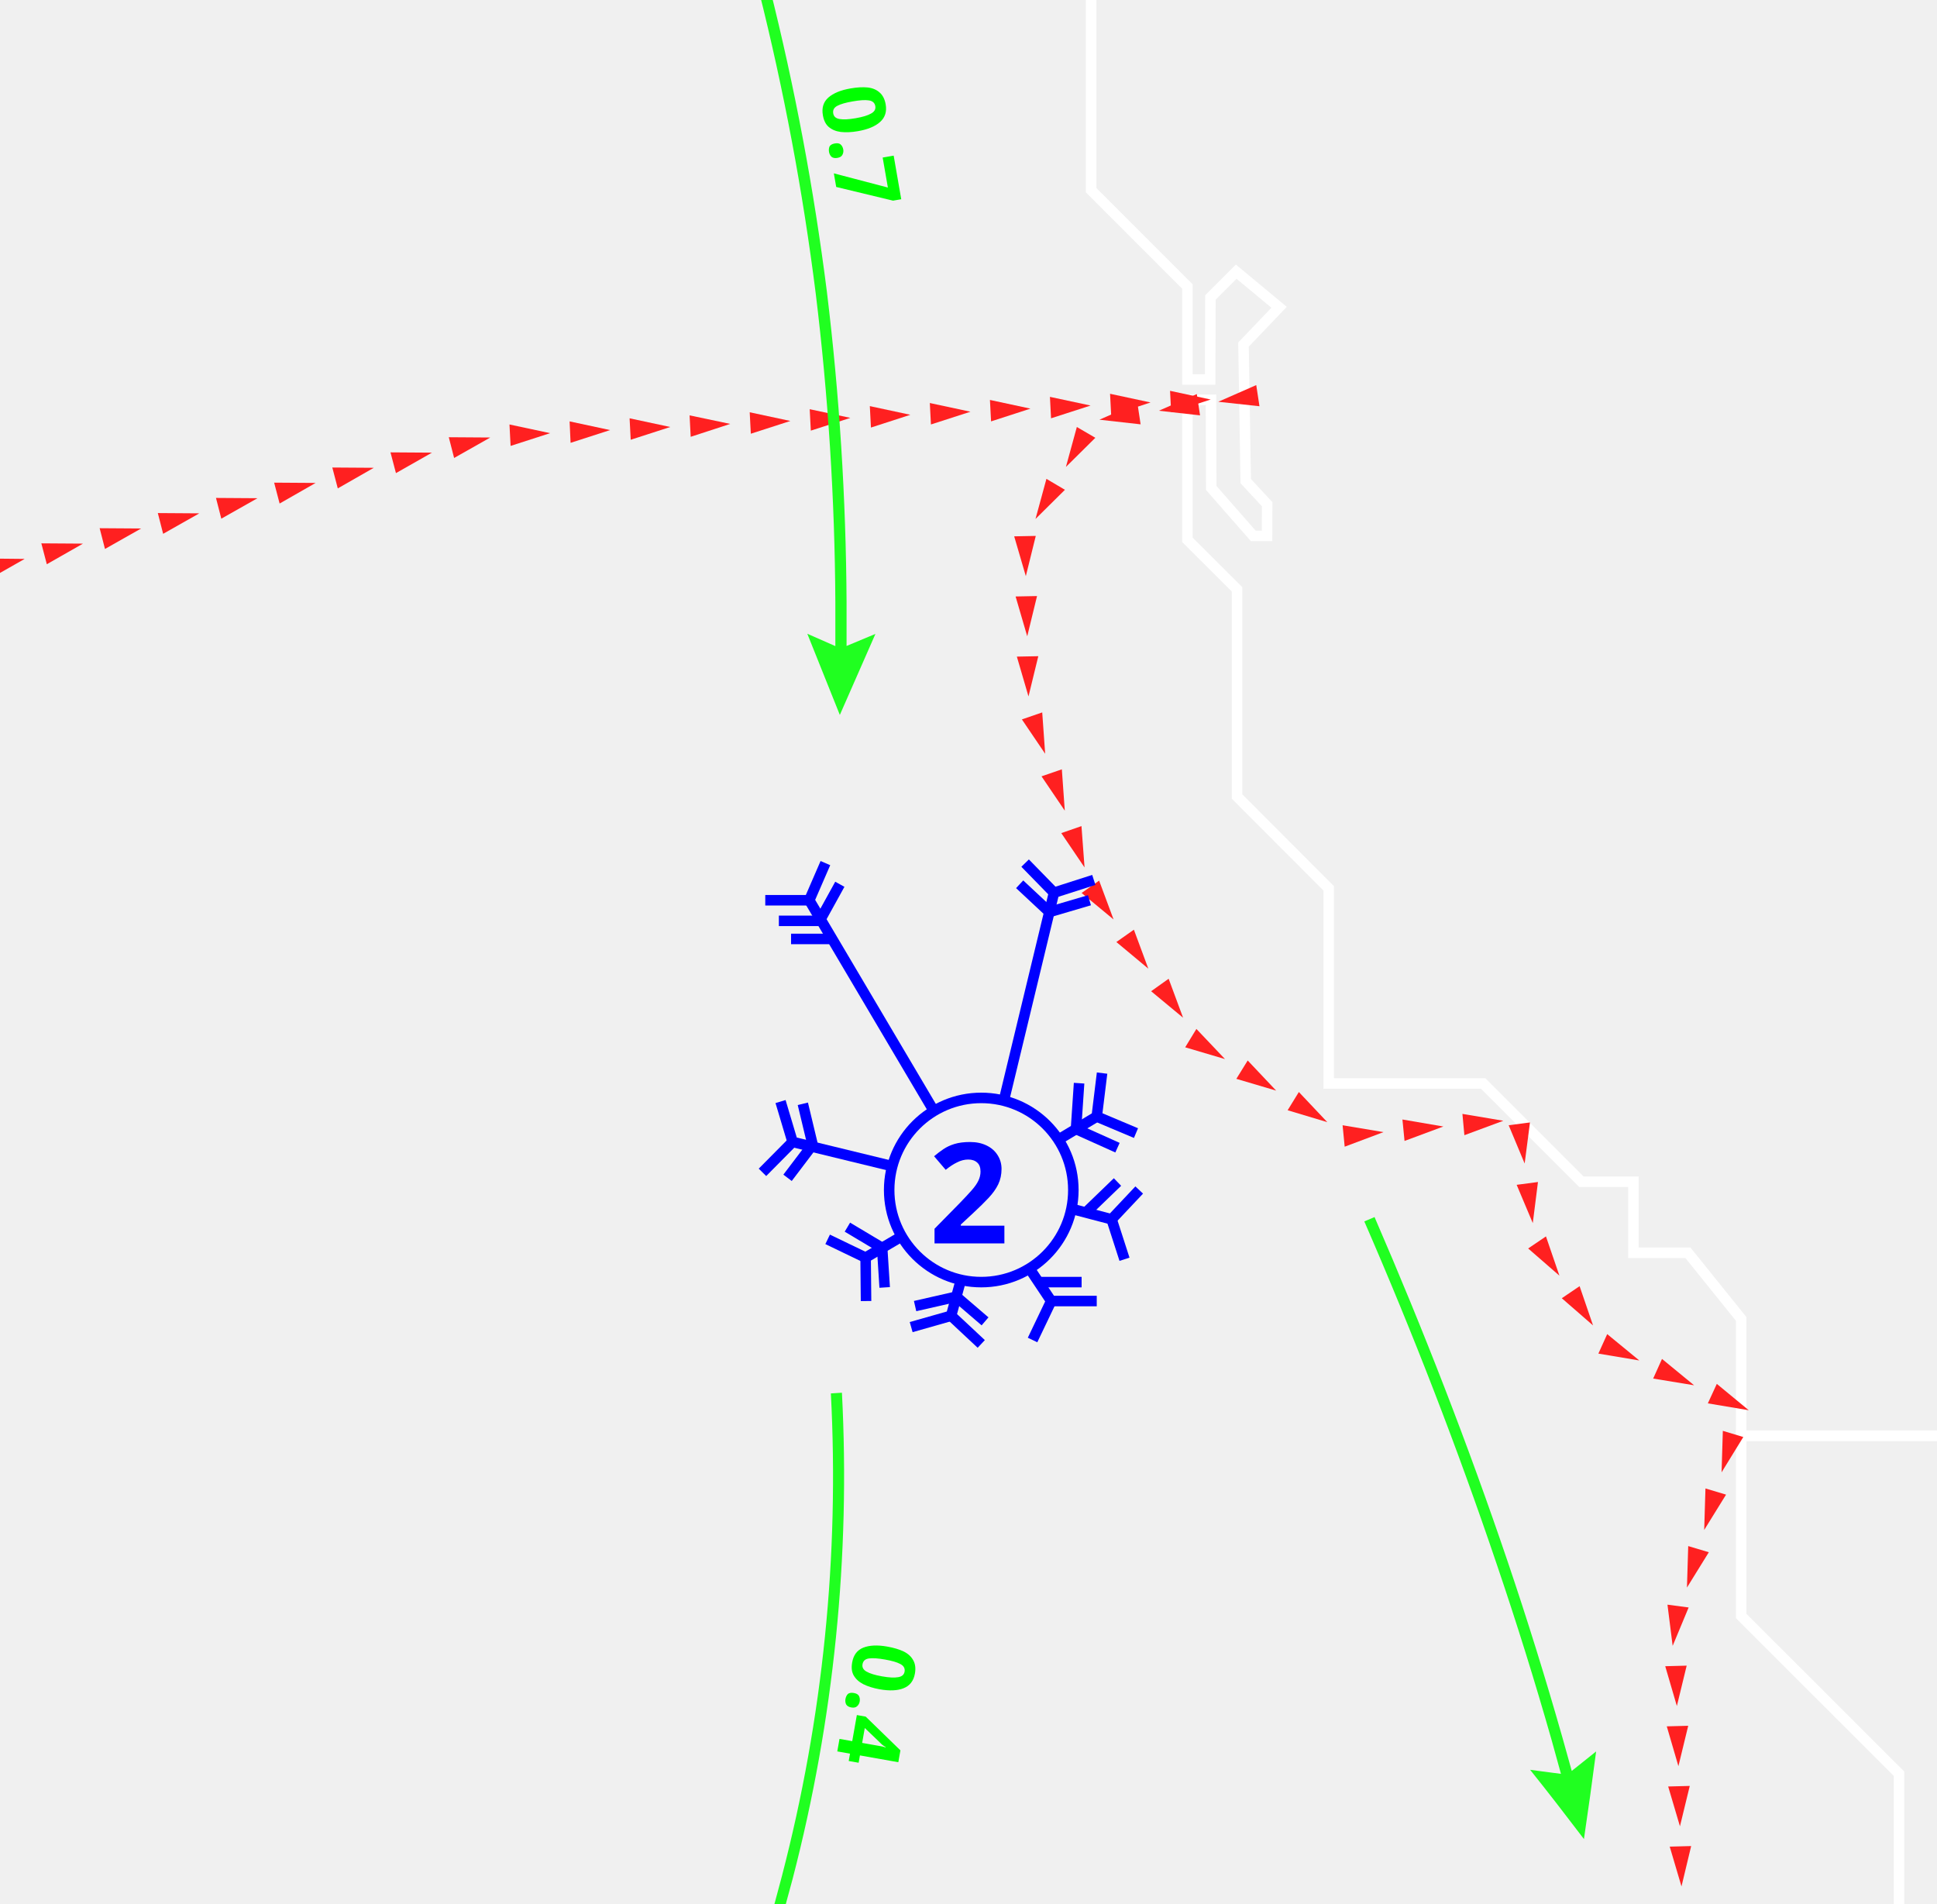
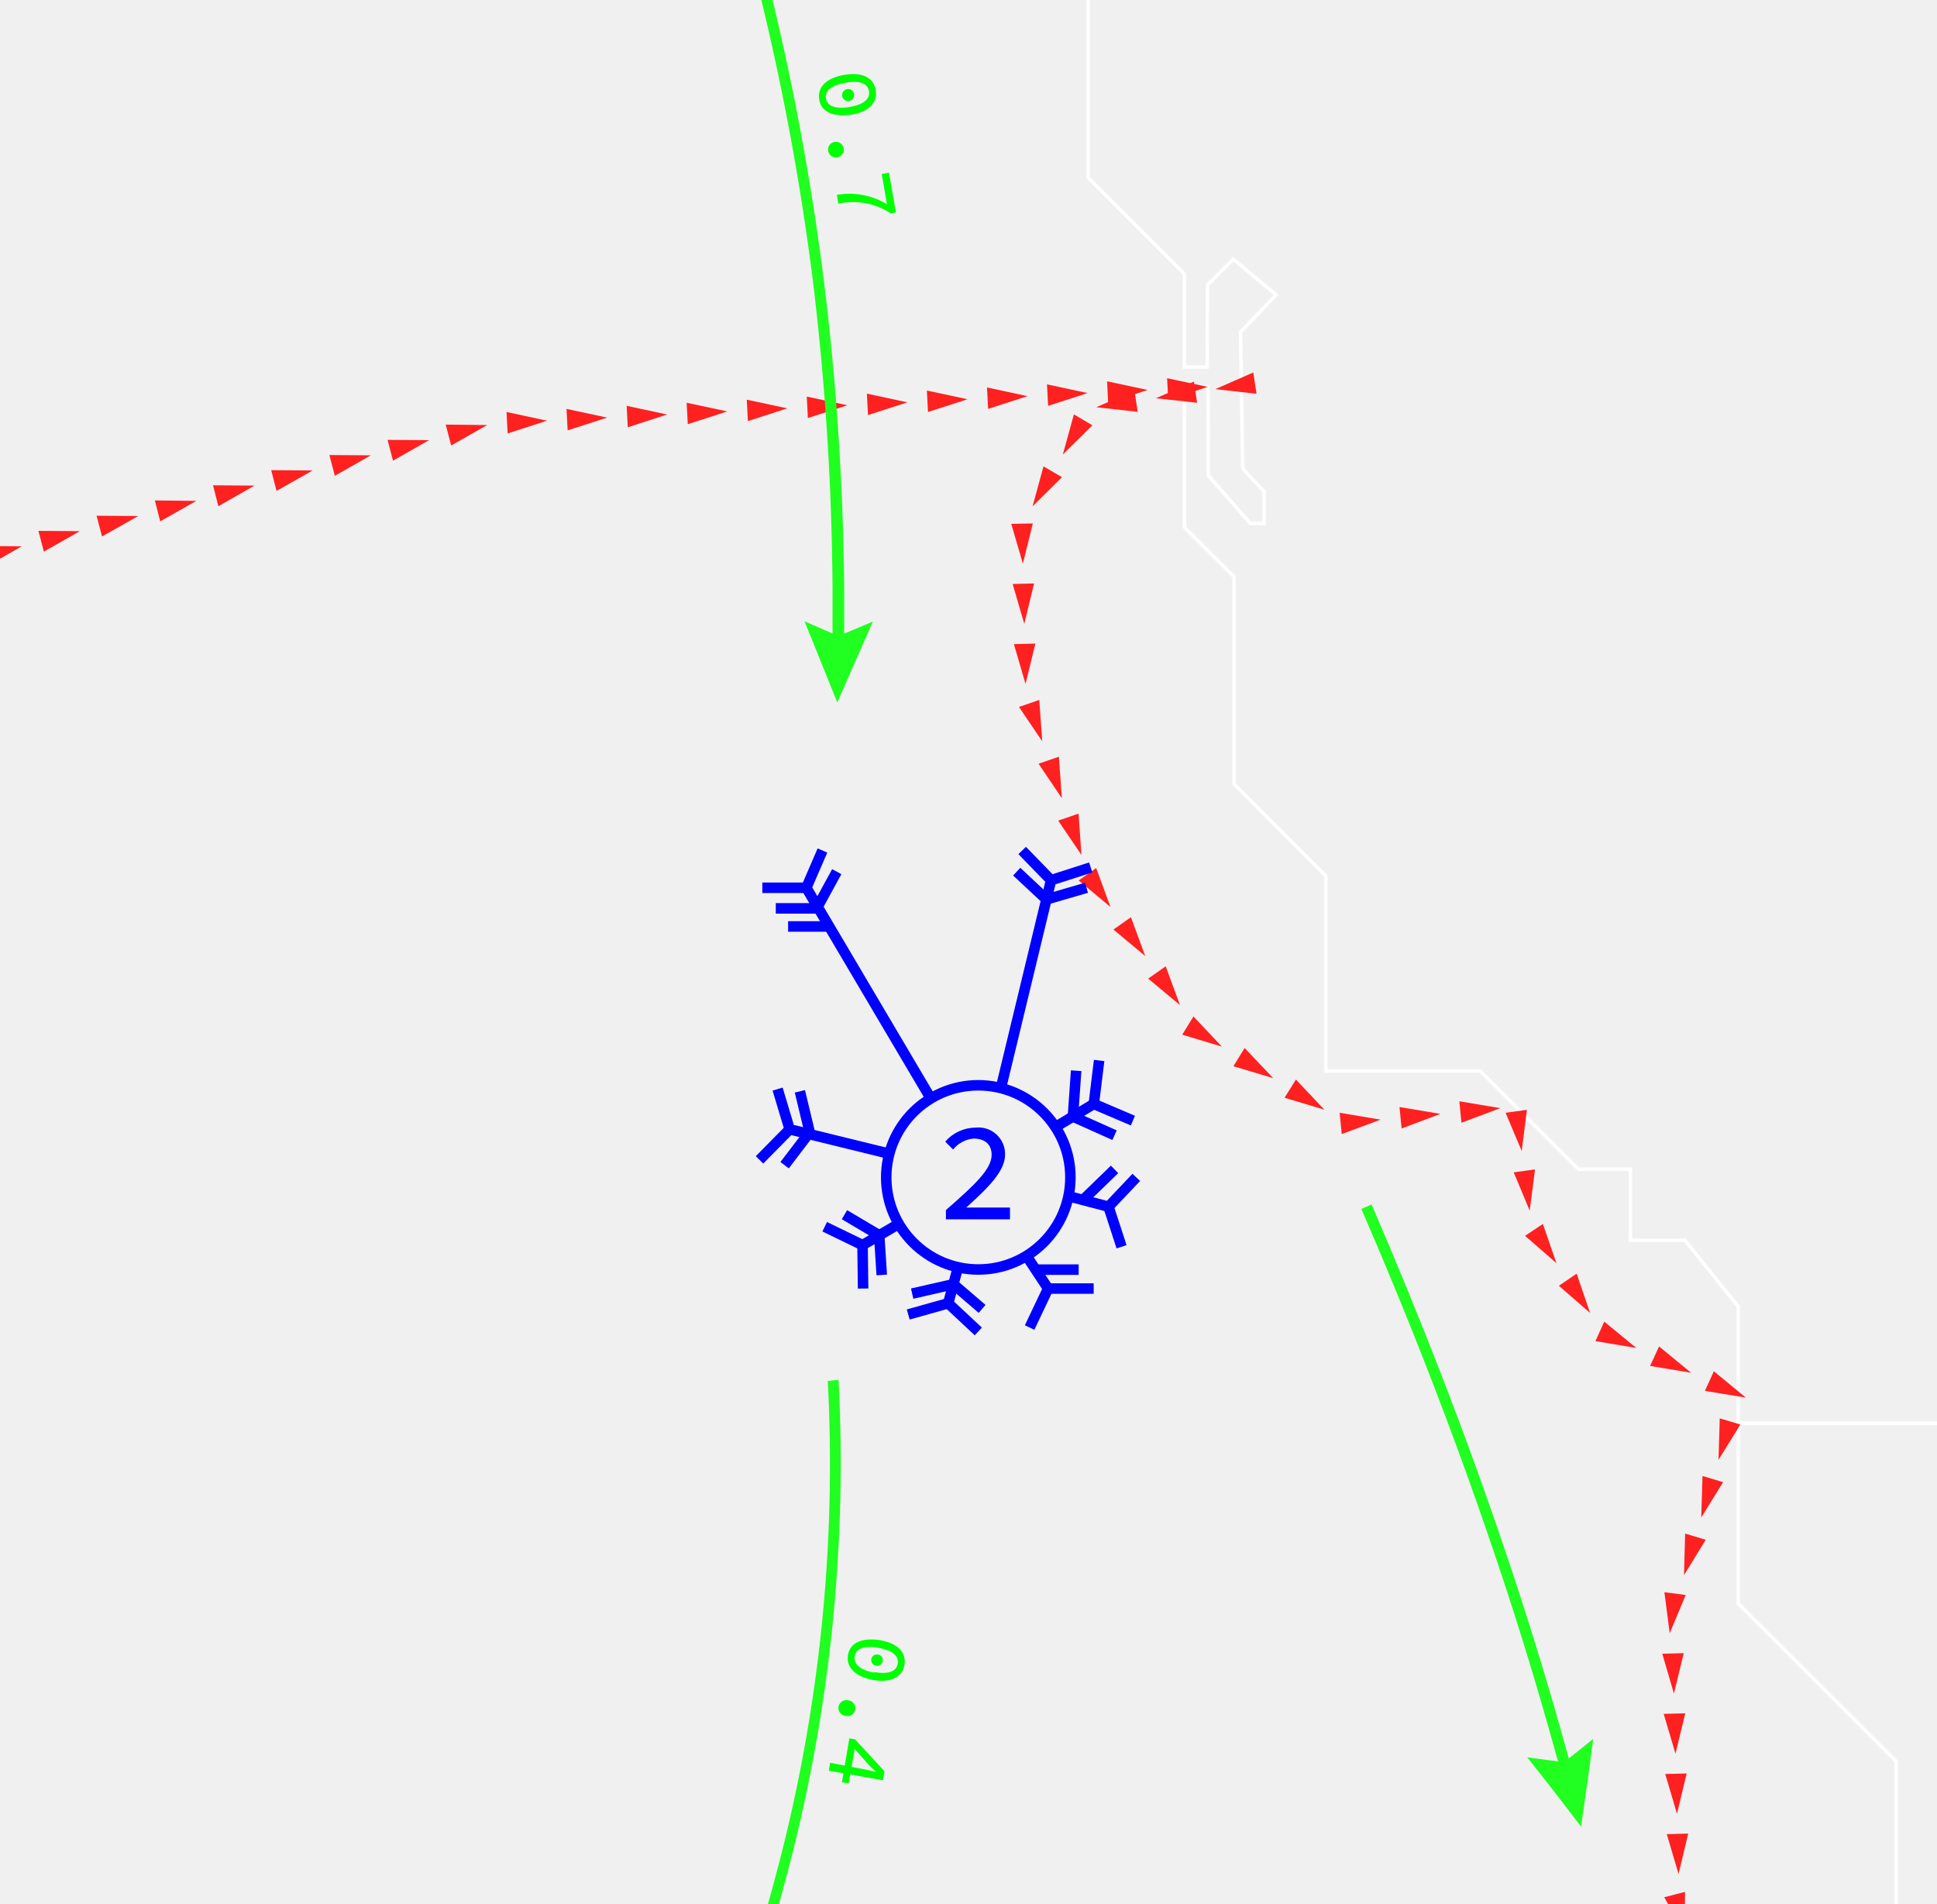
<svg xmlns="http://www.w3.org/2000/svg" viewBox="0 0 138.2 135.8">
  <defs>
-     <style>.cls-1,.cls-5{fill:none;stroke-miterlimit:10;stroke-width:0.75px;}.cls-1{stroke:#fff;}.cls-2{fill:#ff2020;}.cls-3{fill:#20ff20;}.cls-4{font-size:6.18px;fill:lime;}.cls-4,.cls-6{font-family:Noteworthy-Bold, Noteworthy;font-weight:700;}.cls-5{stroke:blue;}.cls-6{font-size:10px;fill:blue;}</style>
+     <style>.cls-1,.cls-5{fill:none;stroke-miterlimit:10;}.cls-1{stroke:#fff;stroke-width:0.25px;}.cls-2{fill:#ff2020;}.cls-3{fill:#20ff20;}.cls-4{fill:lime;}.cls-5{stroke:blue;stroke-width:0.75px;}.cls-6{fill:blue;}</style>
  </defs>
  <g id="World_Map" data-name="World Map">
-     <polygon class="cls-1" points="416.15 288.16 424.4 288.16 424.4 272.38 437.22 259.57 437.22 250.61 418.12 250.61 412.36 256.36 397.8 256.36 390.4 263.77 390.4 279.83 382.04 288.19 361.56 288.19 356.68 293.07 349.29 293.07 340.91 284.7 335.84 284.7 325.88 274.74 325.88 265.22 315.34 254.68 315.34 233.36 322.38 226.33 322.38 192.73 308.07 192.73 308.07 174.61 298.14 164.68 298.14 152.11 290.98 144.95 272.71 144.95 272.71 155.91 263.06 155.91 251.37 144.22 251.37 135.45 234.57 118.64 219.81 118.64 219.81 122.88 185.32 122.88 149.37 102.42 124.23 102.42 124.23 115.28 135.49 126.53 135.49 145.68 147.98 158.17 147.98 168.47 141.18 168.47 141.18 172.86 166.05 197.72 166.05 208.22 183.28 225.46 183.28 230.15 186.49 233.36 190.73 229.12 190.73 221.38 178.52 209.18 178.52 190.69 168.18 180.35 168.18 170.23 158.78 160.82 158.78 150.94 149.69 141.85 149.69 116.16 154.63 116.16 165.74 127.26 165.74 145.39 185.32 164.97 185.32 176.95 195.99 187.62 195.99 194.85 207.13 205.99 207.13 211.73 233.93 238.53 233.93 261.71 228.87 261.71 228.87 267.56 254.05 292.73 265.99 292.73 278.53 305.28 292.29 305.28 302.22 315.21 310.71 315.21 317.48 321.98 331.46 321.98 340.69 312.74 348.56 312.74 370.95 334.6 370.95 321.77 378.02 314.7 392.11 314.7 392.11 312.71 380.56 301.17 385.53 301.17 385.53 295.32 404.38 295.32 411.27 288.44 416.15 288.16" />
-     <polygon class="cls-1" points="322.38 192.73 328.96 186.15 328.96 174.03 342.78 160.21 357.18 160.21 367.81 149.58 389.33 149.58 399.65 159.91 412.71 159.91 412.71 146.85 418.26 141.29 450.71 141.29 463.42 154.01 471.17 146.26 476.43 146.26 486.37 156.2 486.37 181.63 494.69 189.96 494.69 200.33 503.83 209.47 512.23 201.07 512.23 183.67 508.07 179.51 508.07 161.17 504.08 157.19 504.08 132.04 512.25 123.87 512.25 119.18 518.5 112.93 526.85 112.93 538.94 100.83 542.99 100.83 554.3 89.52 562.36 89.52 562.36 82.35 566.84 82.35 572.1 77.09 572.1 61.31 568.01 61.31 568.01 29.16 573.27 23.9 573.27 41.43 576.19 44.35 576.19 57.02 579.11 54.1 579.11 47.28 585.06 41.33 585.06 34.03 580.92 29.89 580.92 22.53 583.81 19.63 583.81 27.21 589.06 32.46 596.94 24.58 596.94 20.78 600.5 17.22 600.5 7.72 607.05 1.17 629.39 1.17 634.68 -4.13 642.05 -4.13 646.06 -8.14 646.06 -12.15 643.22 -12.15 638.74 -7.67 638.74 -20.34 644.78 -26.38 644.78 -30.66 650.72 -36.61 657.06 -36.61 663.24 -42.79 679.46 -42.79 683.92 -47.25 683.92 -52.1 680.05 -52.1 680.05 -61.06 677.32 -61.06 677.32 -83.66 665.82 -83.66 655.2 -73.04 655.2 -65.74 643.46 -54 601.13 -54 587.03 -39.89 587.03 -33.78 581.9 -28.65 572.1 -28.65 569.24 -31.51 557.88 -31.51 554.92 -28.55 554.92 -21.89 547.34 -14.31 535.08 -14.31 526.2 -5.44 510.14 -5.44 505.03 -10.55 514.33 -19.85 514.33 -24.43 518.9 -24.43 518.9 -42.74 516.57 -45.08 510.04 -38.55 506.34 -42.26 516.57 -52.49 516.57 -58.92 506.53 -68.95 499.42 -68.95 486.32 -55.85 486.32 -44.5 480.4 -38.58 480.4 -22.87 470.13 -12.6 466.3 -12.6 462.43 -16.47 462.43 -37.68 469.14 -44.38 469.14 -62.42 482.23 -75.52 499.81 -75.52 503.35 -71.98 505.18 -73.81 512.28 -73.81 502.79 -83.3 480.71 -83.3 472.64 -91.37 478.47 -97.2 475.55 -100.13 462.98 -87.56 453.43 -87.56 450.32 -84.44 443.89 -84.44 443.89 -91.26 434.73 -91.26 444.81 -101.34 450.71 -101.34 457.06 -107.7 451.68 -107.7 448.89 -110.49 437.07 -110.49 428.95 -118.61 421.28 -118.61 413.13 -126.76 129.79 -154.2 129.79 -136.08 125.3 -131.6 117.61 -139.29 112.25 -139.29 105.28 -146.26 101.53 -142.51 101.53 -106.27 97.05 -101.78 97.05 -90.29 92.67 -85.9 92.67 -72.75 79.86 -59.94 79.86 -24.43 73.45 -18.02 73.45 -13.32 77.85 -8.93 77.85 13.57 84.72 20.44 84.72 27.07 86.34 27.07 86.36 21.22 88.2 19.38 91.26 21.92 88.72 24.58 88.88 34.32 90.41 35.97 90.4 38.23 89.42 38.23 86.42 34.81 86.4 28.52 84.72 28.53 84.72 38.51 88.26 42.04 88.26 56.82 94.8 63.37 94.8 77.29 105.82 77.29 112.83 84.3 116.54 84.3 116.54 89.37 120.43 89.37 124.23 94.09 124.23 102.42 149.37 102.42 185.32 122.88 219.81 122.88 219.81 118.64 234.57 118.64 251.37 135.45 251.37 144.22 263.06 155.91 272.71 155.91 272.71 144.95 290.98 144.95 298.14 152.11 298.14 164.68 308.07 174.61 308.07 192.73 322.38 192.73" />
+     <polygon class="cls-1" points="415.94 287.27 424.19 287.27 424.19 271.49 437.01 258.68 437.01 249.72 417.91 249.72 412.15 255.47 397.59 255.47 390.19 262.88 390.19 278.94 381.83 287.3 361.35 287.3 356.47 292.18 349.08 292.18 340.7 283.81 335.63 283.81 325.67 273.85 325.67 264.33 315.13 253.79 315.13 232.47 322.17 225.44 322.17 191.84 307.86 191.84 307.86 173.72 297.93 163.79 297.93 151.22 290.77 144.06 272.5 144.06 272.5 155.02 262.85 155.02 251.16 143.33 251.16 134.56 234.36 117.75 219.6 117.75 219.6 121.99 185.11 121.99 149.16 101.53 124.02 101.53 124.02 114.39 135.28 125.64 135.28 144.79 147.77 157.28 147.77 167.58 140.97 167.58 140.97 171.97 165.84 196.83 165.84 207.33 183.07 224.57 183.07 229.26 186.28 232.47 190.52 228.23 190.52 220.49 178.31 208.29 178.31 189.8 167.97 179.46 167.97 169.34 158.57 159.93 158.57 150.05 149.48 140.96 149.48 115.27 154.42 115.27 165.53 126.37 165.53 144.5 185.11 164.08 185.11 176.06 195.78 186.73 195.78 193.96 206.92 205.1 206.92 210.84 233.72 237.64 233.72 260.82 228.66 260.82 228.66 266.67 253.84 291.84 265.78 291.84 278.32 304.39 292.08 304.39 302.01 314.32 310.5 314.32 317.27 321.09 331.25 321.09 340.48 311.85 348.35 311.85 370.74 333.71 370.74 320.88 377.81 313.81 391.9 313.81 391.9 311.82 380.35 300.28 385.32 300.28 385.32 294.43 404.17 294.43 411.06 287.55 415.94 287.27" />
+     <polygon class="cls-1" points="322.17 191.84 328.75 185.26 328.75 173.14 342.57 159.32 356.97 159.32 367.6 148.69 389.12 148.69 399.44 159.02 412.5 159.02 412.5 145.96 418.05 140.4 450.5 140.4 463.21 153.12 470.96 145.37 476.22 145.37 486.16 155.31 486.16 180.74 494.48 189.07 494.48 199.44 503.62 208.58 512.02 200.18 512.02 182.78 507.86 178.62 507.86 160.28 503.87 156.3 503.87 131.15 512.04 122.98 512.04 118.29 518.29 112.04 526.64 112.04 538.73 99.94 542.78 99.94 554.09 88.63 562.15 88.63 562.15 81.46 566.63 81.46 571.89 76.2 571.89 60.42 567.8 60.42 567.8 28.27 573.06 23.01 573.06 40.54 575.98 43.46 575.98 56.13 578.9 53.21 578.9 46.39 584.85 40.44 584.85 33.14 580.71 29 580.71 21.64 583.6 18.74 583.6 26.32 588.85 31.57 596.73 23.69 596.73 19.89 600.29 16.33 600.29 6.83 606.84 0.28 629.18 0.28 634.47 -5.02 641.84 -5.02 645.85 -9.03 645.85 -13.04 643.01 -13.04 638.53 -8.56 638.53 -21.23 644.57 -27.27 644.57 -31.55 650.51 -37.5 656.85 -37.5 663.03 -43.68 679.25 -43.68 683.71 -48.14 683.71 -52.99 679.84 -52.99 679.84 -61.95 677.11 -61.95 677.11 -84.55 665.61 -84.55 654.99 -73.93 654.99 -66.63 643.25 -54.89 600.92 -54.89 586.82 -40.78 586.82 -34.67 581.69 -29.54 571.89 -29.54 569.03 -32.4 557.67 -32.4 554.71 -29.44 554.71 -22.78 547.13 -15.2 534.87 -15.2 525.99 -6.33 509.93 -6.33 504.82 -11.44 514.12 -20.74 514.12 -25.32 518.69 -25.32 518.69 -43.63 516.36 -45.97 509.83 -39.44 506.13 -43.15 516.36 -53.38 516.36 -59.81 506.32 -69.84 499.21 -69.84 486.11 -56.74 486.11 -45.39 480.19 -39.47 480.19 -23.76 469.92 -13.49 466.09 -13.49 462.22 -17.36 462.22 -38.57 468.93 -45.27 468.93 -63.31 482.02 -76.41 499.6 -76.41 503.14 -72.87 504.97 -74.7 512.07 -74.7 502.58 -84.19 480.5 -84.19 472.43 -92.26 478.26 -98.09 475.34 -101.02 462.77 -88.45 453.22 -88.45 450.11 -85.33 443.68 -85.33 443.68 -92.15 434.52 -92.15 444.6 -102.23 450.5 -102.23 456.85 -108.59 451.47 -108.59 448.68 -111.38 436.86 -111.38 428.74 -119.5 421.07 -119.5 412.92 -127.65 129.58 -155.09 129.58 -136.97 125.09 -132.49 117.4 -140.18 112.04 -140.18 105.07 -147.15 101.32 -143.4 101.32 -107.16 96.84 -102.67 96.84 -91.18 92.46 -86.79 92.46 -73.64 79.65 -60.83 79.65 -25.32 73.24 -18.91 73.24 -14.21 77.64 -9.82 77.64 12.68 84.51 19.55 84.51 26.18 86.13 26.18 86.15 20.33 87.99 18.49 91.05 21.03 88.51 23.69 88.67 33.43 90.2 35.08 90.19 37.34 89.21 37.34 86.21 33.92 86.19 27.63 84.51 27.64 84.51 37.62 88.05 41.15 88.05 55.93 94.59 62.48 94.59 76.4 105.61 76.4 112.62 83.41 116.33 83.41 116.33 88.48 120.22 88.48 124.02 93.2 124.02 101.53 149.16 101.53 185.11 121.99 219.6 121.99 219.6 117.75 234.36 117.75 251.16 134.56 251.16 143.33 262.85 155.02 272.5 155.02 272.5 144.06 290.77 144.06 297.93 151.22 297.93 163.79 307.86 173.72 307.86 191.84 322.17 191.84" />
  </g>
  <g id="Voyage_Route" data-name="Voyage Route">
-     <polygon class="cls-2" points="119.13 131.73 119.97 134.57 120.66 131.69 119.13 131.73" />
-     <polygon class="cls-2" points="119.02 127.44 119.86 130.28 120.56 127.4 119.02 127.44" />
-     <polygon class="cls-2" points="118.92 123.15 119.75 125.99 120.45 123.11 118.92 123.15" />
-     <polygon class="cls-2" points="118.81 118.86 119.64 121.7 120.34 118.82 118.81 118.86" />
-     <polygon class="cls-2" points="118.97 114.47 119.34 117.41 120.48 114.67 118.97 114.47" />
-     <polygon class="cls-2" points="120.45 110.29 120.36 113.25 121.92 110.73 120.45 110.29" />
-     <polygon class="cls-2" points="121.68 106.18 121.59 109.14 123.15 106.62 121.68 106.18" />
-     <polygon class="cls-2" points="122.92 102.07 122.83 105.03 124.38 102.51 122.92 102.07" />
-     <polygon class="cls-2" points="121.85 100.11 124.77 100.6 122.49 98.72 121.85 100.11" />
-     <polygon class="cls-2" points="117.95 98.34 120.87 98.82 118.58 96.94 117.95 98.34" />
-     <polygon class="cls-2" points="114.04 96.56 116.96 97.05 114.67 95.17 114.04 96.56" />
-     <polygon class="cls-2" points="111.43 92.61 113.66 94.55 112.7 91.75 111.43 92.61" />
-     <polygon class="cls-2" points="109.03 89.06 111.26 91 110.3 88.2 109.03 89.06" />
-     <polygon class="cls-2" points="108.21 84.52 109.36 87.25 109.73 84.32 108.21 84.52" />
-     <polygon class="cls-2" points="107.64 80.27 108.78 83 109.16 80.07 107.64 80.27" />
-     <polygon class="cls-2" points="104.48 80.98 107.26 79.95 104.34 79.46 104.48 80.98" />
-     <polygon class="cls-2" points="100.21 81.39 102.98 80.36 100.06 79.86 100.21 81.39" />
-     <polygon class="cls-2" points="95.94 81.8 98.71 80.76 95.79 80.27 95.94 81.8" />
-     <polygon class="cls-2" points="91.87 79.2 94.7 80.05 92.67 77.9 91.87 79.2" />
-     <polygon class="cls-2" points="88.21 76.96 91.05 77.8 89.02 75.65 88.21 76.96" />
-     <polygon class="cls-2" points="84.56 74.71 87.4 75.55 85.36 73.4 84.56 74.71" />
-     <polygon class="cls-2" points="82.13 70.71 84.41 72.6 83.38 69.82 82.13 70.71" />
-     <polygon class="cls-2" points="79.65 67.2 81.93 69.1 80.9 66.32 79.65 67.2" />
-     <polygon class="cls-2" points="77.17 63.7 79.45 65.59 78.42 62.82 77.17 63.7" />
-     <polygon class="cls-2" points="75.72 59.43 77.38 61.88 77.16 58.93 75.72 59.43" />
-     <polygon class="cls-2" points="74.31 55.38 75.97 57.83 75.76 54.88 74.31 55.38" />
-     <polygon class="cls-2" points="72.91 51.32 74.57 53.77 74.36 50.82 72.91 51.32" />
-     <polygon class="cls-2" points="72.55 46.84 73.38 49.68 74.08 46.81 72.55 46.84" />
-     <polygon class="cls-2" points="72.46 42.55 73.29 45.39 73.99 42.52 72.46 42.55" />
-     <polygon class="cls-2" points="72.36 38.26 73.19 41.1 73.9 38.23 72.36 38.26" />
-     <polygon class="cls-2" points="74.66 34.16 73.88 37.02 75.98 34.94 74.66 34.16" />
-     <polygon class="cls-2" points="76.83 30.46 76.05 33.31 78.15 31.23 76.83 30.46" />
-     <polygon class="cls-2" points="81.15 28.75 78.44 29.94 81.38 30.27 81.15 28.75" />
-     <polygon class="cls-2" points="85.39 28.11 82.68 29.3 85.62 29.63 85.39 28.11" />
-     <polygon class="cls-2" points="89.63 27.47 86.92 28.66 89.86 28.98 89.63 27.47" />
-     <polygon class="cls-2" points="83.56 29.41 86.38 28.5 83.48 27.88 83.56 29.41" />
-     <polygon class="cls-2" points="79.28 29.63 82.09 28.71 79.2 28.09 79.28 29.63" />
-     <polygon class="cls-2" points="74.99 29.84 77.81 28.93 74.91 28.31 74.99 29.84" />
-     <polygon class="cls-2" points="70.71 30.06 73.52 29.15 70.63 28.53 70.71 30.06" />
-     <polygon class="cls-2" points="66.42 30.28 69.24 29.37 66.34 28.75 66.42 30.28" />
-     <polygon class="cls-2" points="62.14 30.5 64.95 29.59 62.06 28.97 62.14 30.5" />
-     <polygon class="cls-2" points="57.85 30.72 60.67 29.81 57.77 29.19 57.85 30.72" />
-     <polygon class="cls-2" points="53.57 30.94 56.39 30.03 53.49 29.41 53.57 30.94" />
-     <polygon class="cls-2" points="49.28 31.16 52.1 30.24 49.2 29.63 49.28 31.16" />
-     <polygon class="cls-2" points="45 31.37 47.82 30.46 44.92 29.84 45 31.37" />
-     <polygon class="cls-2" points="40.71 31.59 43.53 30.68 40.64 30.06 40.71 31.59" />
-     <polygon class="cls-2" points="36.43 31.81 39.25 30.9 36.35 30.28 36.43 31.81" />
-     <polygon class="cls-2" points="32.4 32.67 34.98 31.21 32.02 31.19 32.4 32.67" />
-     <polygon class="cls-2" points="28.25 33.75 30.82 32.29 27.86 32.27 28.25 33.75" />
-     <polygon class="cls-2" points="24.1 34.84 26.67 33.37 23.71 33.35 24.1 34.84" />
-     <polygon class="cls-2" points="19.95 35.92 22.52 34.45 19.56 34.43 19.95 35.92" />
-     <polygon class="cls-2" points="15.79 37 18.37 35.54 15.41 35.52 15.79 37" />
-     <polygon class="cls-2" points="11.64 38.08 14.22 36.62 11.26 36.6 11.64 38.08" />
-     <polygon class="cls-2" points="7.49 39.16 10.07 37.7 7.11 37.68 7.49 39.16" />
-     <polygon class="cls-2" points="3.34 40.25 5.92 38.78 2.95 38.76 3.34 40.25" />
-     <polygon class="cls-2" points="-0.81 41.33 1.76 39.87 -1.2 39.84 -0.81 41.33" />
+     <polygon class="cls-2" points="118.74 135.34 120.2 137.92 120.22 134.96 118.74 135.34" />
+     <polygon class="cls-2" points="118.92 130.84 119.76 133.68 120.45 130.8 118.92 130.84" />
+     <polygon class="cls-2" points="118.81 126.55 119.65 129.39 120.34 126.51 118.81 126.55" />
+     <polygon class="cls-2" points="118.7 122.26 119.54 125.1 120.24 122.22 118.7 122.26" />
+     <polygon class="cls-2" points="118.6 117.97 119.43 120.81 120.13 117.93 118.6 117.97" />
+     <polygon class="cls-2" points="118.75 113.58 119.13 116.51 120.27 113.78 118.75 113.58" />
+     <polygon class="cls-2" points="120.23 109.4 120.15 112.36 121.7 109.84 120.23 109.4" />
+     <polygon class="cls-2" points="121.47 105.29 121.38 108.25 122.94 105.73 121.47 105.29" />
+     <polygon class="cls-2" points="122.7 101.18 122.61 104.14 124.17 101.62 122.7 101.18" />
+     <polygon class="cls-2" points="121.64 99.22 124.56 99.7 122.28 97.82 121.64 99.22" />
+     <polygon class="cls-2" points="117.73 97.44 120.66 97.93 118.37 96.05 117.73 97.44" />
+     <polygon class="cls-2" points="113.83 95.67 116.75 96.16 114.46 94.28 113.83 95.67" />
+     <polygon class="cls-2" points="111.22 91.72 113.45 93.66 112.49 90.86 111.22 91.72" />
+     <polygon class="cls-2" points="108.81 88.16 111.05 90.11 110.08 87.31 108.81 88.16" />
+     <polygon class="cls-2" points="108 83.63 109.14 86.36 109.52 83.42 108 83.63" />
+     <polygon class="cls-2" points="107.42 79.38 108.57 82.11 108.94 79.17 107.42 79.38" />
+     <polygon class="cls-2" points="104.27 80.09 107.04 79.05 104.12 78.56 104.27 80.09" />
+     <polygon class="cls-2" points="100 80.5 102.77 79.46 99.85 78.97 100 80.5" />
+     <polygon class="cls-2" points="95.73 80.9 98.5 79.87 95.58 79.38 95.73 80.9" />
+     <polygon class="cls-2" points="91.65 78.31 94.49 79.16 92.46 77.01 91.65 78.31" />
+     <polygon class="cls-2" points="88 76.06 90.84 76.91 88.8 74.76 88 76.06" />
+     <polygon class="cls-2" points="84.35 73.81 87.18 74.66 85.15 72.51 84.35 73.81" />
+     <polygon class="cls-2" points="81.92 69.81 84.19 71.7 83.17 68.93 81.92 69.81" />
+     <polygon class="cls-2" points="79.44 66.31 81.71 68.2 80.69 65.43 79.44 66.31" />
+     <polygon class="cls-2" points="76.96 62.81 79.23 64.7 78.21 61.92 76.96 62.81" />
+     <polygon class="cls-2" points="75.5 58.54 77.16 60.99 76.95 58.04 75.5 58.54" />
+     <polygon class="cls-2" points="74.1 54.48 75.76 56.94 75.55 53.98 74.1 54.48" />
+     <polygon class="cls-2" points="72.7 50.43 74.36 52.88 74.15 49.93 72.7 50.43" />
+     <polygon class="cls-2" points="72.34 45.95 73.17 48.79 73.87 45.91 72.34 45.95" />
+     <polygon class="cls-2" points="72.25 41.66 73.08 44.5 73.78 41.62 72.25 41.66" />
+     <polygon class="cls-2" points="72.15 37.37 72.98 40.21 73.69 37.34 72.15 37.37" />
+     <polygon class="cls-2" points="74.45 33.27 73.67 36.12 75.77 34.04 74.45 33.27" />
+     <polygon class="cls-2" points="76.62 29.56 75.83 32.42 77.94 30.34 76.62 29.56" />
+     <polygon class="cls-2" points="80.94 27.86 78.22 29.05 81.17 29.38 80.94 27.86" />
+     <polygon class="cls-2" points="85.18 27.22 82.47 28.41 85.41 28.73 85.18 27.22" />
+     <polygon class="cls-2" points="89.42 26.57 86.71 27.76 89.65 28.09 89.42 26.57" />
+     <polygon class="cls-2" points="83.35 28.51 86.17 27.6 83.27 26.98 83.35 28.51" />
+     <polygon class="cls-2" points="79.06 28.73 81.88 27.82 78.99 27.2 79.06 28.73" />
+     <polygon class="cls-2" points="74.78 28.95 77.6 28.04 74.7 27.42 74.78 28.95" />
+     <polygon class="cls-2" points="70.5 29.17 73.31 28.26 70.42 27.64 70.5 29.17" />
+     <polygon class="cls-2" points="66.21 29.39 69.03 28.48 66.13 27.86 66.21 29.39" />
+     <polygon class="cls-2" points="61.93 29.61 64.74 28.7 61.85 28.08 61.93 29.61" />
+     <polygon class="cls-2" points="57.64 29.82 60.46 28.91 57.56 28.29 57.64 29.82" />
+     <polygon class="cls-2" points="53.36 30.04 56.17 29.13 53.28 28.51 53.36 30.04" />
+     <polygon class="cls-2" points="49.07 30.26 51.89 29.35 48.99 28.73 49.07 30.26" />
+     <polygon class="cls-2" points="44.79 30.48 47.6 29.57 44.71 28.95 44.79 30.48" />
+     <polygon class="cls-2" points="40.5 30.7 43.32 29.79 40.42 29.17 40.5 30.7" />
+     <polygon class="cls-2" points="36.22 30.92 39.03 30.01 36.14 29.39 36.22 30.92" />
+     <polygon class="cls-2" points="32.19 31.78 34.76 30.32 31.8 30.29 32.19 31.78" />
+     <polygon class="cls-2" points="28.04 32.86 30.61 31.4 27.65 31.38 28.04 32.86" />
+     <polygon class="cls-2" points="23.89 33.94 26.46 32.48 23.5 32.46 23.89 33.94" />
+     <polygon class="cls-2" points="19.73 35.02 22.31 33.56 19.35 33.54 19.73 35.02" />
+     <polygon class="cls-2" points="15.58 36.11 18.16 34.64 15.2 34.62 15.58 36.11" />
+     <polygon class="cls-2" points="11.43 37.19 14.01 35.73 11.05 35.7 11.43 37.19" />
+     <polygon class="cls-2" points="7.28 38.27 9.86 36.81 6.89 36.79 7.28 38.27" />
+     <polygon class="cls-2" points="3.13 39.35 5.7 37.89 2.74 37.87 3.13 39.35" />
+     <polygon class="cls-2" points="-1.02 40.44 1.55 38.97 -1.41 38.95 -1.02 40.44" />
  </g>
  <g id="Current">
-     <path class="cls-3" d="M47.48-21.69A181.81,181.81,0,0,1,58.2,20.94a189.89,189.89,0,0,1,1.4,22l0,2.33v.82l-2-.88L59.92,51l2.54-5.78-2.06.86v-.81l0-2.34A191.61,191.61,0,0,0,59,20.84,183.21,183.21,0,0,0,48.23-22Z" />
-     <path class="cls-3" d="M59.28,99.4a113.17,113.17,0,0,1-3.49,34.42,145.74,145.74,0,0,1-5.35,16.51l-1,2.6-1.57-1.57c.06,2.07,0,4.15,0,6.25,1.5-1.45,3-2.91,4.5-4.43l-2.22,0,1-2.61A148.88,148.88,0,0,0,56.56,134a114.29,114.29,0,0,0,3.51-34.65Z" />
-     <path class="cls-3" d="M97.34,87.13c3.48,8,6.66,16.2,9.46,24.49q2.11,6.21,3.91,12.53l.66,2.39-2.2-.29c1.3,1.62,2.57,3.27,3.84,4.94q.46-3.1.87-6.25l-1.74,1.39-.67-2.4q-1.8-6.33-3.91-12.56c-2.82-8.32-6-16.5-9.49-24.55Z" />
-     <text class="cls-4" transform="translate(58.47 6.47) rotate(80.16)">0.7</text>
-     <text class="cls-4" transform="translate(61.17 116.86) rotate(100.05)">0.4</text>
+     <path class="cls-3" d="M47.27-22.58A181.81,181.81,0,0,1,58,20.05a192,192,0,0,1,1.4,22v3.14l-2-.87,2.34,5.79,2.54-5.77-2.05.86v-.82l0-2.33A191.47,191.47,0,0,0,58.78,20,182.74,182.74,0,0,0,48-22.86Z" />
+     <path class="cls-3" d="M59.06,98.51a113.38,113.38,0,0,1-3.48,34.41,147.27,147.27,0,0,1-5.35,16.52l-1,2.59-1.57-1.56c.05,2.07,0,4.14,0,6.24,1.51-1.44,3-2.9,4.51-4.42l-2.23,0,1-2.6a148.88,148.88,0,0,0,5.38-16.61,114.29,114.29,0,0,0,3.51-34.65Z" />
+     <path class="cls-3" d="M97.13,86.24c3.47,8,6.66,16.2,9.46,24.49q2.11,6.21,3.9,12.53l.67,2.39-2.2-.29q1.94,2.43,3.84,4.94.47-3.11.87-6.25l-1.74,1.39-.67-2.4q-1.8-6.33-3.92-12.57c-2.81-8.31-6-16.49-9.48-24.55Z" />
+     <path class="cls-4" d="M60.23,5.34c1.31-.22,2.1.2,2.25,1.08S62,8,60.73,8.18,58.6,8,58.45,7.11,58.94,5.57,60.23,5.34Zm.4,2.29C61.72,7.44,62.08,7,62,6.5s-.58-.79-1.67-.6-1.48.63-1.4,1.13S59.54,7.81,60.63,7.63Zm-.19-1.27a.4.4,0,0,1,.49.32.43.43,0,1,1-.49-.32Z" />
+     <path class="cls-4" d="M59.56,10.12a.56.56,0,1,1-.47.65A.55.55,0,0,1,59.56,10.12Z" />
+     <path class="cls-4" d="M63.28,14.57l-.37-2.16.52-.09.49,2.84-.37.06a4.88,4.88,0,0,0-3.74-.69l-.1-.63A5.13,5.13,0,0,1,63.28,14.57Z" />
+     <path class="cls-4" d="M62.78,117c1.31.23,1.9.9,1.75,1.77s-1,1.3-2.25,1.07-1.93-.91-1.78-1.78S61.48,116.81,62.78,117Zm-.4,2.28c1.08.19,1.58-.09,1.67-.59s-.28-.94-1.37-1.14-1.61.09-1.7.59S61.29,119.13,62.38,119.32Zm.25-1.25a.39.39,0,0,1,.35.47.4.4,0,0,1-.49.32.4.4,0,1,1,.14-.79Z" />
+     <path class="cls-4" d="M60.52,121.3a.56.56,0,1,1-.19,1.1.56.56,0,1,1,.19-1.1Z" />
+     <path class="cls-4" d="M61.78,126.24l.72.16v0l-.52-.5-1-1.14-.43,2.46-.48-.08L60.6,124l.41.08,2.1,2.28L63,127l-3.87-.69.1-.56Z" />
  </g>
  <g id="Wind_Rose" data-name="Wind Rose">
-     <circle class="cls-5" cx="70.01" cy="84.89" r="6.57" />
-     <polyline class="cls-5" points="58.89 61.57 57.74 64.22 66.63 79.25" />
-     <line class="cls-5" x1="54.6" y1="64.22" x2="57.74" y2="64.22" />
-     <polyline class="cls-5" points="55.57 65.69 58.48 65.69 59.92 63.08" />
-     <line class="cls-5" x1="56.44" y1="66.98" x2="59.37" y2="66.98" />
-     <polyline class="cls-5" points="73.14 61.57 75.2 63.68 71.62 78.52" />
-     <line class="cls-5" x1="78.04" y1="62.77" x2="75.2" y2="63.68" />
-     <polyline class="cls-5" points="72.75 63.08 74.87 65.06 77.73 64.22" />
-     <polyline class="cls-5" points="55.69 78.58 56.55 81.46 63.66 83.19" />
-     <line class="cls-5" x1="54.4" y1="83.63" x2="56.55" y2="81.46" />
-     <polyline class="cls-5" points="56.19 84.02 57.98 81.66 57.28 78.74" />
-     <polyline class="cls-5" points="78.63 76.55 78.25 79.65 75.24 81.46" />
-     <line class="cls-5" x1="81.05" y1="80.83" x2="78.25" y2="79.65" />
-     <polyline class="cls-5" points="79.73 81.87 76.77 80.54 76.99 77.27" />
-     <line class="cls-5" x1="79.73" y1="84.32" x2="77.5" y2="86.47" />
-     <polyline class="cls-5" points="81.28 84.89 79.31 86.98 76.45 86.23" />
-     <line class="cls-5" x1="80.23" y1="89.83" x2="79.31" y2="86.98" />
-     <line class="cls-5" x1="77.17" y1="91.46" x2="74.12" y2="91.46" />
-     <polyline class="cls-5" points="73.67 95.59 75 92.81 73.45 90.49" />
-     <line class="cls-5" x1="78.25" y1="92.81" x2="75" y2="92.81" />
-     <polyline class="cls-5" points="65.01 94.67 67.86 93.86 68.56 91.3" />
-     <line class="cls-5" x1="70.01" y1="95.87" x2="67.86" y2="93.86" />
-     <polyline class="cls-5" points="65.29 93.17 68.23 92.5 70.28 94.26" />
-     <polyline class="cls-5" points="61.79 92.81 61.76 89.71 64.33 88.2" />
-     <line class="cls-5" x1="59.05" y1="88.41" x2="61.75" y2="89.71" />
-     <polyline class="cls-5" points="63.12 91.84 62.94 89.02 60.46 87.54" />
-     <text class="cls-6" transform="translate(66.27 88.7)">2</text>
+     <circle class="cls-5" cx="69.8" cy="83.99" r="6.57" />
+     <polyline class="cls-5" points="58.68 60.67 57.53 63.33 66.41 78.36" />
+     <line class="cls-5" x1="54.39" y1="63.33" x2="57.53" y2="63.33" />
+     <polyline class="cls-5" points="55.35 64.8 58.27 64.8 59.7 62.18" />
+     <line class="cls-5" x1="56.23" y1="66.09" x2="59.16" y2="66.09" />
+     <polyline class="cls-5" points="72.93 60.67 74.99 62.79 71.41 77.62" />
+     <line class="cls-5" x1="77.82" y1="61.88" x2="74.99" y2="62.79" />
+     <polyline class="cls-5" points="72.54 62.18 74.66 64.16 77.52 63.33" />
+     <polyline class="cls-5" points="55.48 77.69 56.34 80.56 63.44 82.3" />
+     <line class="cls-5" x1="54.19" y1="82.74" x2="56.34" y2="80.56" />
+     <polyline class="cls-5" points="55.98 83.12 57.77 80.77 57.07 77.85" />
+     <polyline class="cls-5" points="78.42 75.65 78.04 78.75 75.03 80.56" />
+     <line class="cls-5" x1="80.83" y1="79.94" x2="78.04" y2="78.75" />
+     <polyline class="cls-5" points="79.52 80.98 76.55 79.65 76.78 76.38" />
+     <line class="cls-5" x1="79.52" y1="83.42" x2="77.29" y2="85.58" />
+     <polyline class="cls-5" points="81.07 83.99 79.09 86.08 76.23 85.33" />
+     <line class="cls-5" x1="80.02" y1="88.94" x2="79.09" y2="86.08" />
+     <line class="cls-5" x1="76.96" y1="90.57" x2="73.91" y2="90.57" />
+     <polyline class="cls-5" points="73.46 94.7 74.78 91.92 73.24 89.59" />
+     <line class="cls-5" x1="78.03" y1="91.92" x2="74.78" y2="91.92" />
+     <polyline class="cls-5" points="64.8 93.77 67.65 92.97 68.35 90.41" />
+     <line class="cls-5" x1="69.8" y1="94.98" x2="67.65" y2="92.97" />
+     <polyline class="cls-5" points="65.08 92.28 68.02 91.61 70.07 93.37" />
+     <polyline class="cls-5" points="61.58 91.92 61.54 88.82 64.12 87.31" />
+     <line class="cls-5" x1="58.84" y1="87.51" x2="61.54" y2="88.82" />
+     <polyline class="cls-5" points="62.91 90.95 62.73 88.12 60.25 86.65" />
+     <path class="cls-6" d="M67.49,86.32c2.07-1.81,3.26-2.92,3.26-3.94,0-.7-.43-1.16-1.3-1.16A2.13,2.13,0,0,0,68,82l-.56-.56a2.87,2.87,0,0,1,2.15-1,1.9,1.9,0,0,1,2.12,1.92c0,1.17-1.17,2.34-2.77,3.78.39,0,.81,0,1.18,0h1.94v.84H67.49Z" />
  </g>
</svg>
